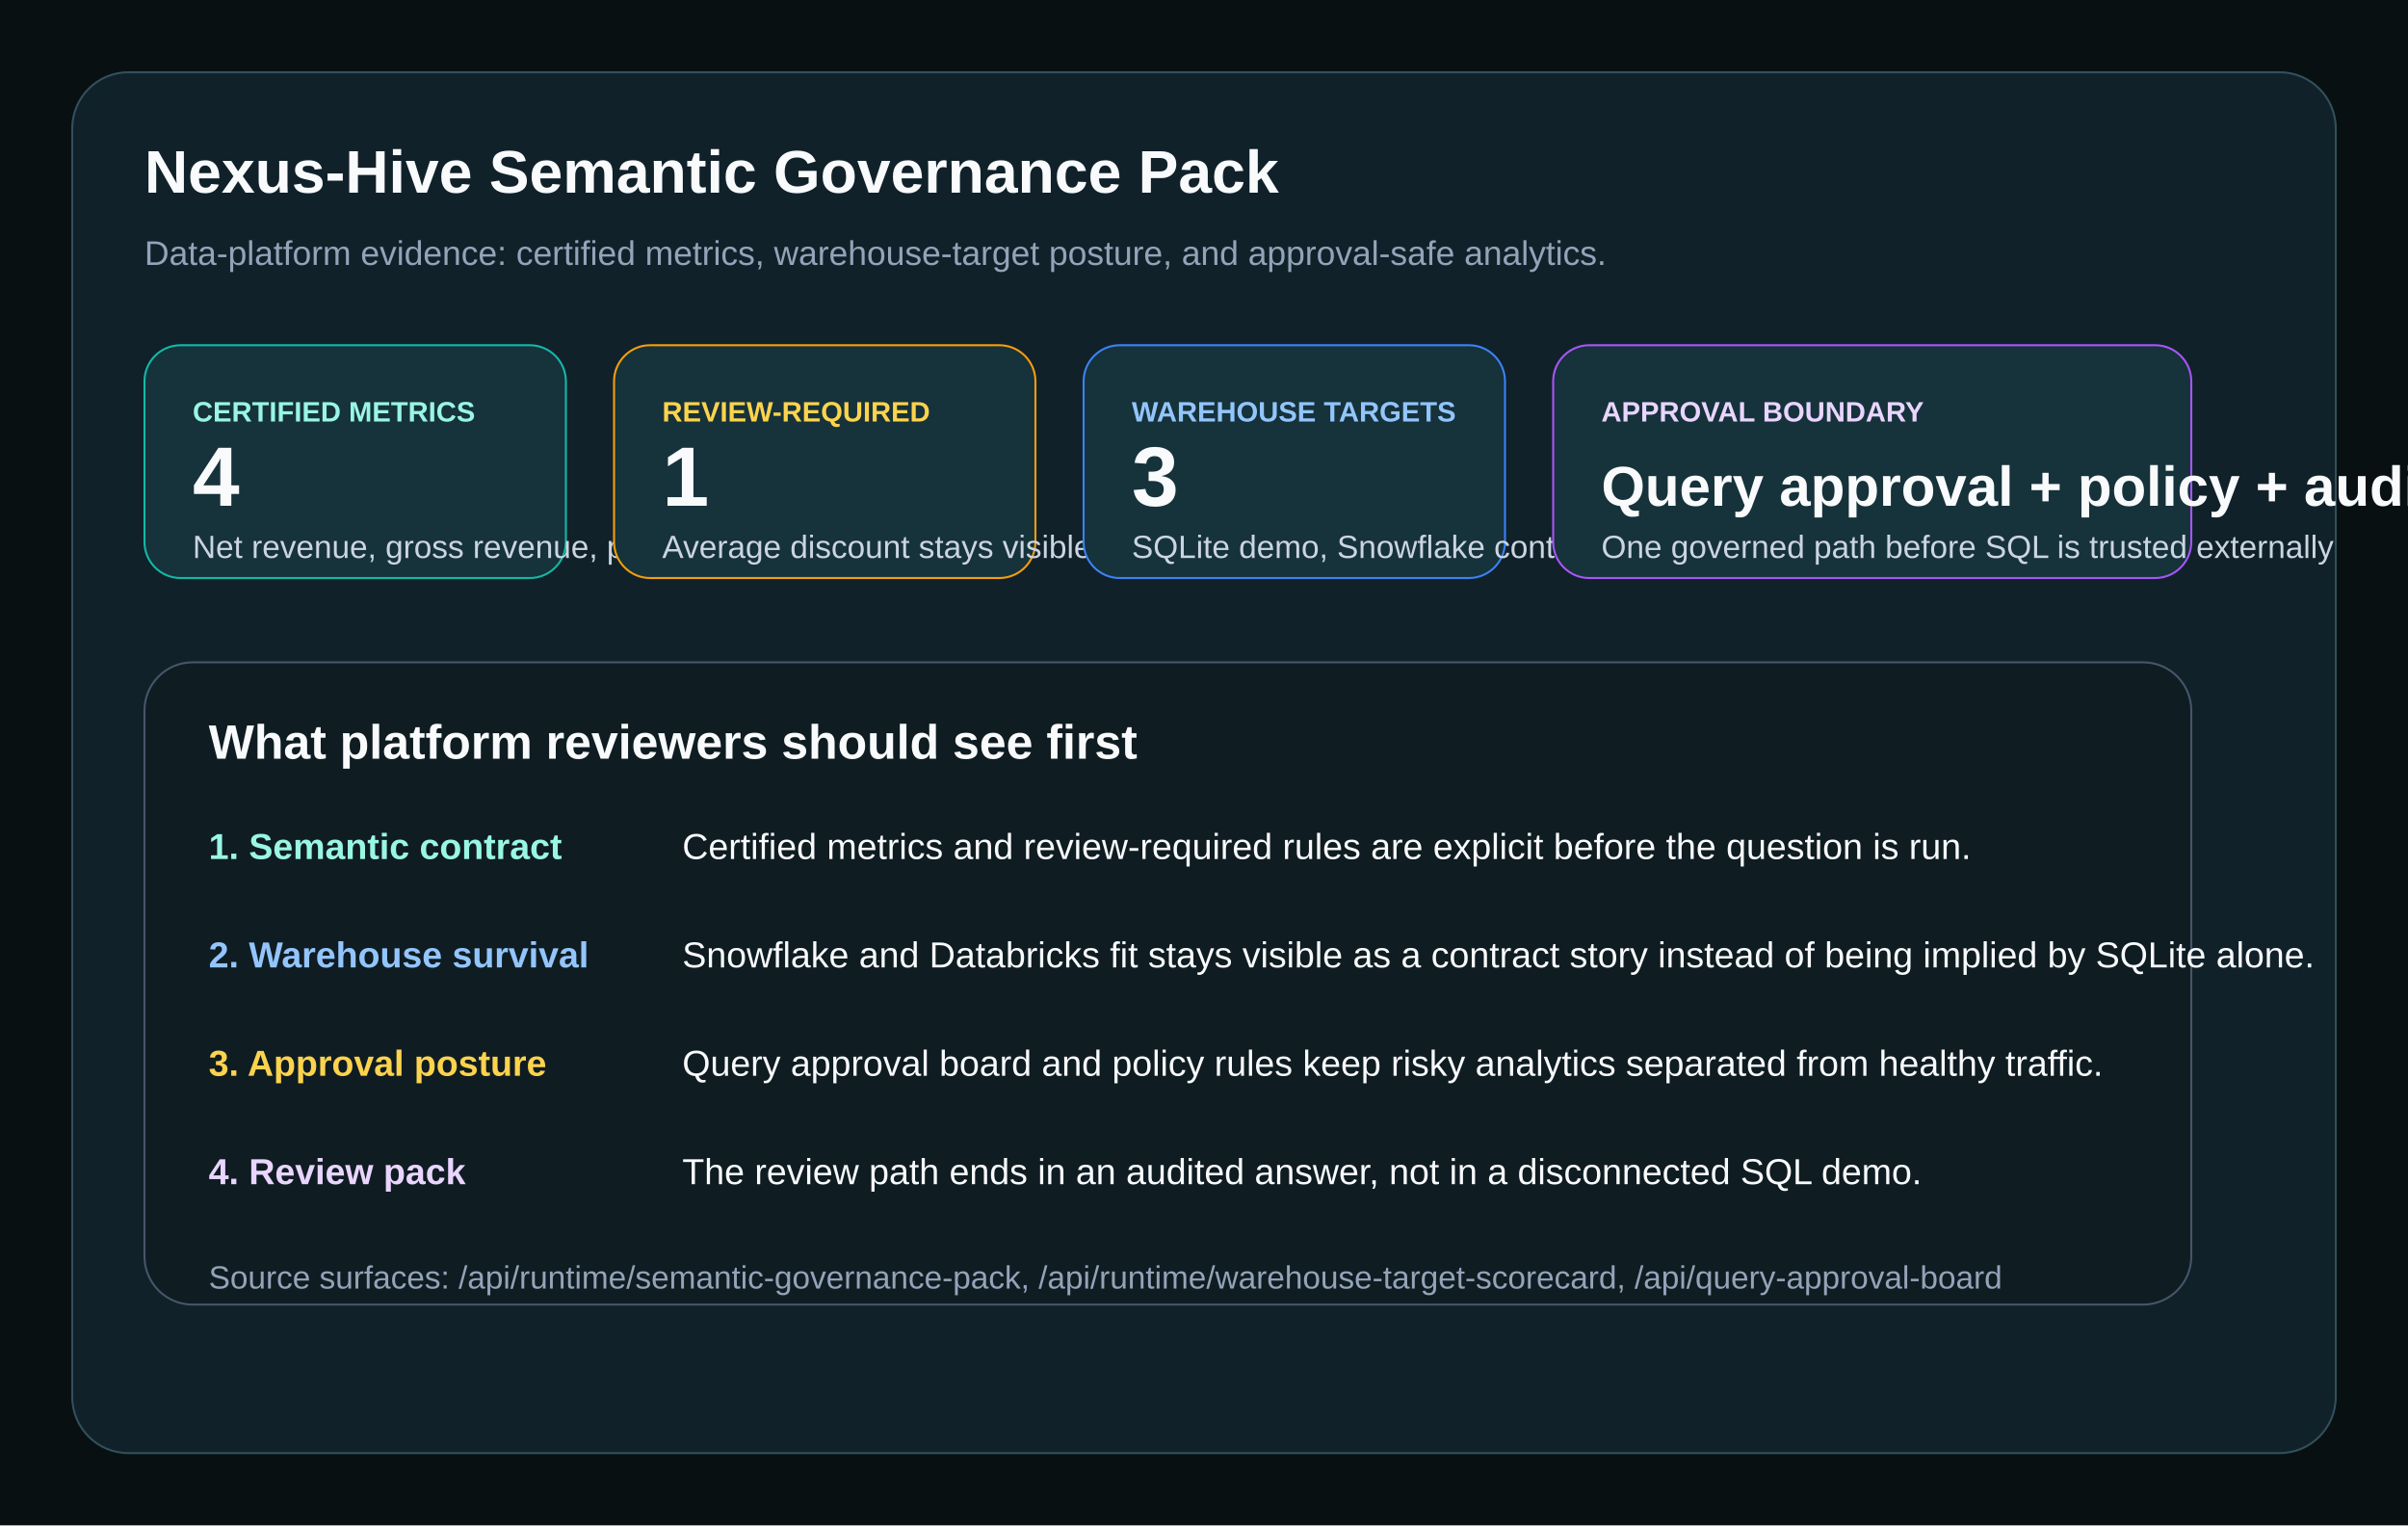
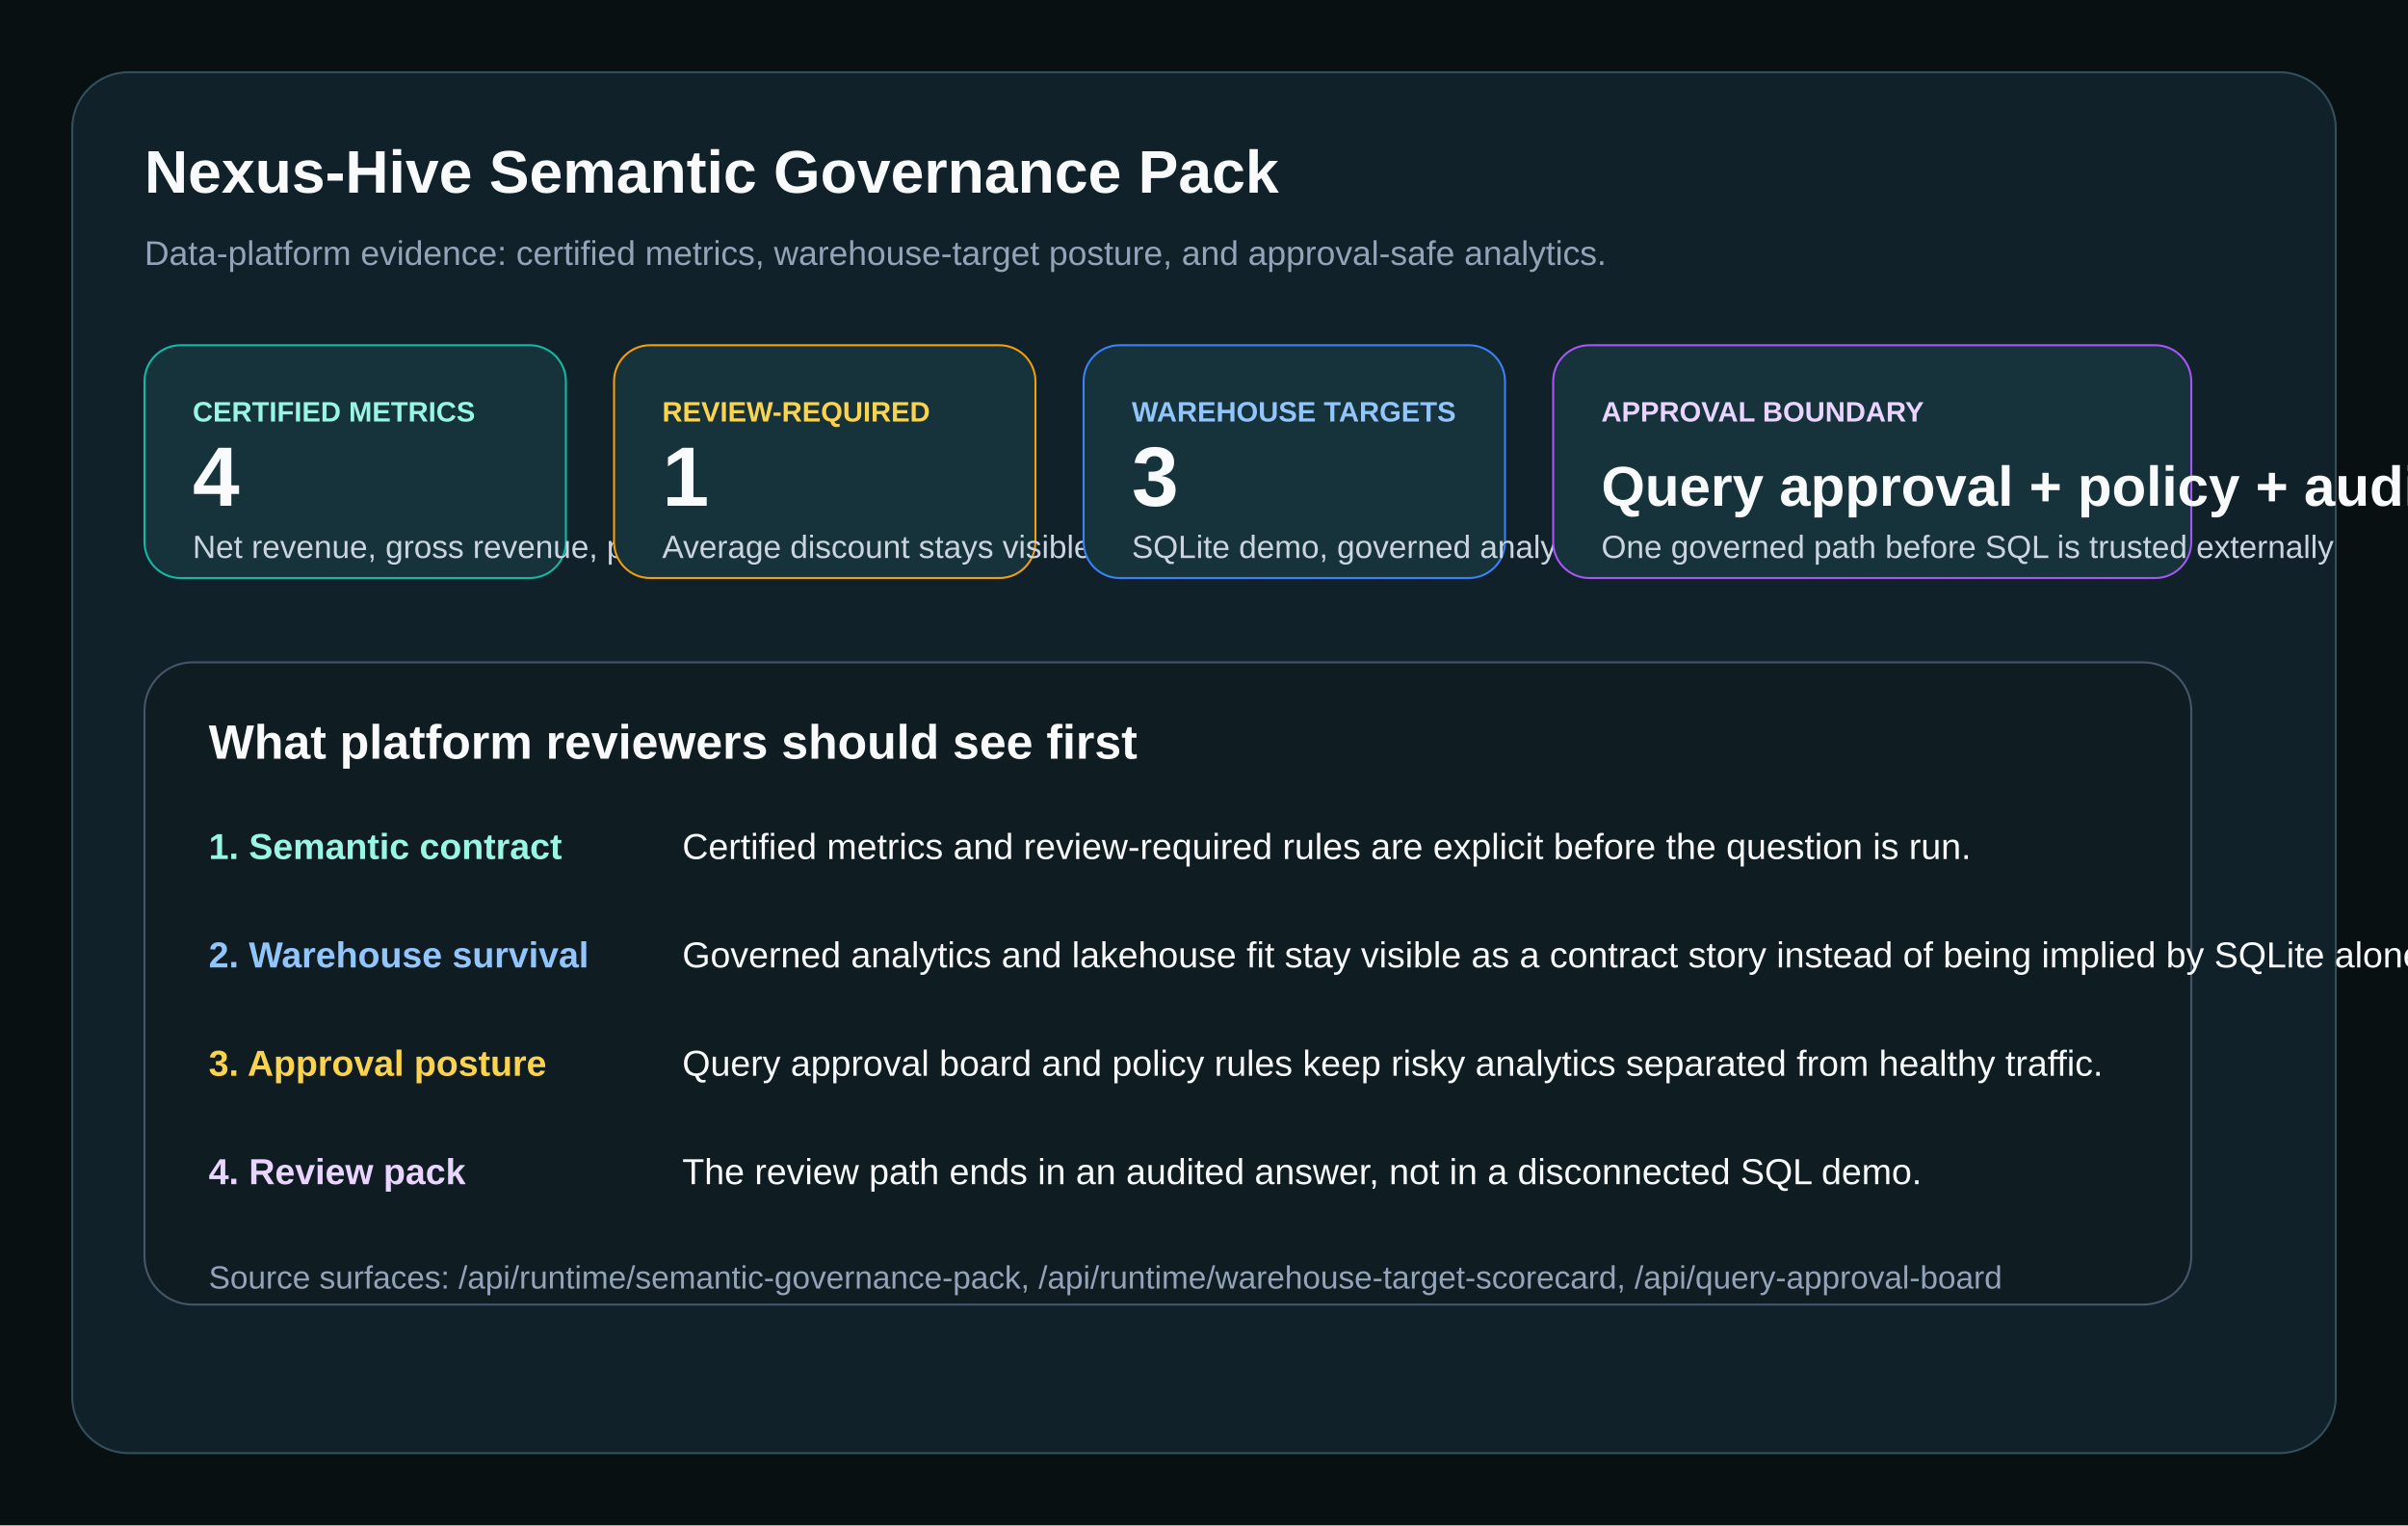
<svg xmlns="http://www.w3.org/2000/svg" width="1200" height="760" viewBox="0 0 1200 760" fill="none" role="img" aria-labelledby="title desc">
  <rect width="1200" height="760" fill="#081012" />
  <rect x="36" y="36" width="1128" height="688" rx="28" fill="#10212A" stroke="#32505B" />
  <text x="72" y="96" fill="#F8FAFC" font-family="Arial, sans-serif" font-size="30" font-weight="700">Nexus-Hive Semantic Governance Pack</text>
  <text x="72" y="132" fill="#94A3B8" font-family="Arial, sans-serif" font-size="17">Data-platform evidence: certified metrics, warehouse-target posture, and approval-safe analytics.</text>
  <rect x="72" y="172" width="210" height="116" rx="18" fill="#16323A" stroke="#14B8A6" />
  <text x="96" y="210" fill="#99F6E4" font-family="Arial, sans-serif" font-size="14" font-weight="700">CERTIFIED METRICS</text>
  <text x="96" y="252" fill="#F8FAFC" font-family="Arial, sans-serif" font-size="42" font-weight="700">4</text>
  <text x="96" y="278" fill="#CBD5E1" font-family="Arial, sans-serif" font-size="16">Net revenue, gross revenue, profit, units sold</text>
  <rect x="306" y="172" width="210" height="116" rx="18" fill="#16323A" stroke="#F59E0B" />
  <text x="330" y="210" fill="#FCD34D" font-family="Arial, sans-serif" font-size="14" font-weight="700">REVIEW-REQUIRED</text>
  <text x="330" y="252" fill="#F8FAFC" font-family="Arial, sans-serif" font-size="42" font-weight="700">1</text>
  <text x="330" y="278" fill="#CBD5E1" font-family="Arial, sans-serif" font-size="16">Average discount stays visible, not hidden</text>
  <rect x="540" y="172" width="210" height="116" rx="18" fill="#16323A" stroke="#3B82F6" />
  <text x="564" y="210" fill="#93C5FD" font-family="Arial, sans-serif" font-size="14" font-weight="700">WAREHOUSE TARGETS</text>
  <text x="564" y="252" fill="#F8FAFC" font-family="Arial, sans-serif" font-size="42" font-weight="700">3</text>
-   <text x="564" y="278" fill="#CBD5E1" font-family="Arial, sans-serif" font-size="16">SQLite demo, Snowflake contract, Databricks contract</text>
+   <text x="564" y="278" fill="#CBD5E1" font-family="Arial, sans-serif" font-size="16">SQLite demo, governed analytics contract, lakehouse contract</text>
  <rect x="774" y="172" width="318" height="116" rx="18" fill="#16323A" stroke="#A855F7" />
  <text x="798" y="210" fill="#E9D5FF" font-family="Arial, sans-serif" font-size="14" font-weight="700">APPROVAL BOUNDARY</text>
  <text x="798" y="252" fill="#F8FAFC" font-family="Arial, sans-serif" font-size="28" font-weight="700">Query approval + policy + audit</text>
  <text x="798" y="278" fill="#CBD5E1" font-family="Arial, sans-serif" font-size="16">One governed path before SQL is trusted externally</text>
  <rect x="72" y="330" width="1020" height="320" rx="24" fill="#0F1C22" stroke="#475569" />
  <text x="104" y="378" fill="#F8FAFC" font-family="Arial, sans-serif" font-size="24" font-weight="700">What platform reviewers should see first</text>
  <text x="104" y="428" fill="#99F6E4" font-family="Arial, sans-serif" font-size="18" font-weight="700">1. Semantic contract</text>
  <text x="340" y="428" fill="#F8FAFC" font-family="Arial, sans-serif" font-size="18">Certified metrics and review-required rules are explicit before the question is run.</text>
  <text x="104" y="482" fill="#93C5FD" font-family="Arial, sans-serif" font-size="18" font-weight="700">2. Warehouse survival</text>
-   <text x="340" y="482" fill="#F8FAFC" font-family="Arial, sans-serif" font-size="18">Snowflake and Databricks fit stays visible as a contract story instead of being implied by SQLite alone.</text>
+   <text x="340" y="482" fill="#F8FAFC" font-family="Arial, sans-serif" font-size="18">Governed analytics and lakehouse fit stay visible as a contract story instead of being implied by SQLite alone.</text>
  <text x="104" y="536" fill="#FCD34D" font-family="Arial, sans-serif" font-size="18" font-weight="700">3. Approval posture</text>
  <text x="340" y="536" fill="#F8FAFC" font-family="Arial, sans-serif" font-size="18">Query approval board and policy rules keep risky analytics separated from healthy traffic.</text>
  <text x="104" y="590" fill="#E9D5FF" font-family="Arial, sans-serif" font-size="18" font-weight="700">4. Review pack</text>
  <text x="340" y="590" fill="#F8FAFC" font-family="Arial, sans-serif" font-size="18">The review path ends in an audited answer, not in a disconnected SQL demo.</text>
  <text x="104" y="642" fill="#94A3B8" font-family="Arial, sans-serif" font-size="16">Source surfaces: /api/runtime/semantic-governance-pack, /api/runtime/warehouse-target-scorecard, /api/query-approval-board</text>
</svg>
